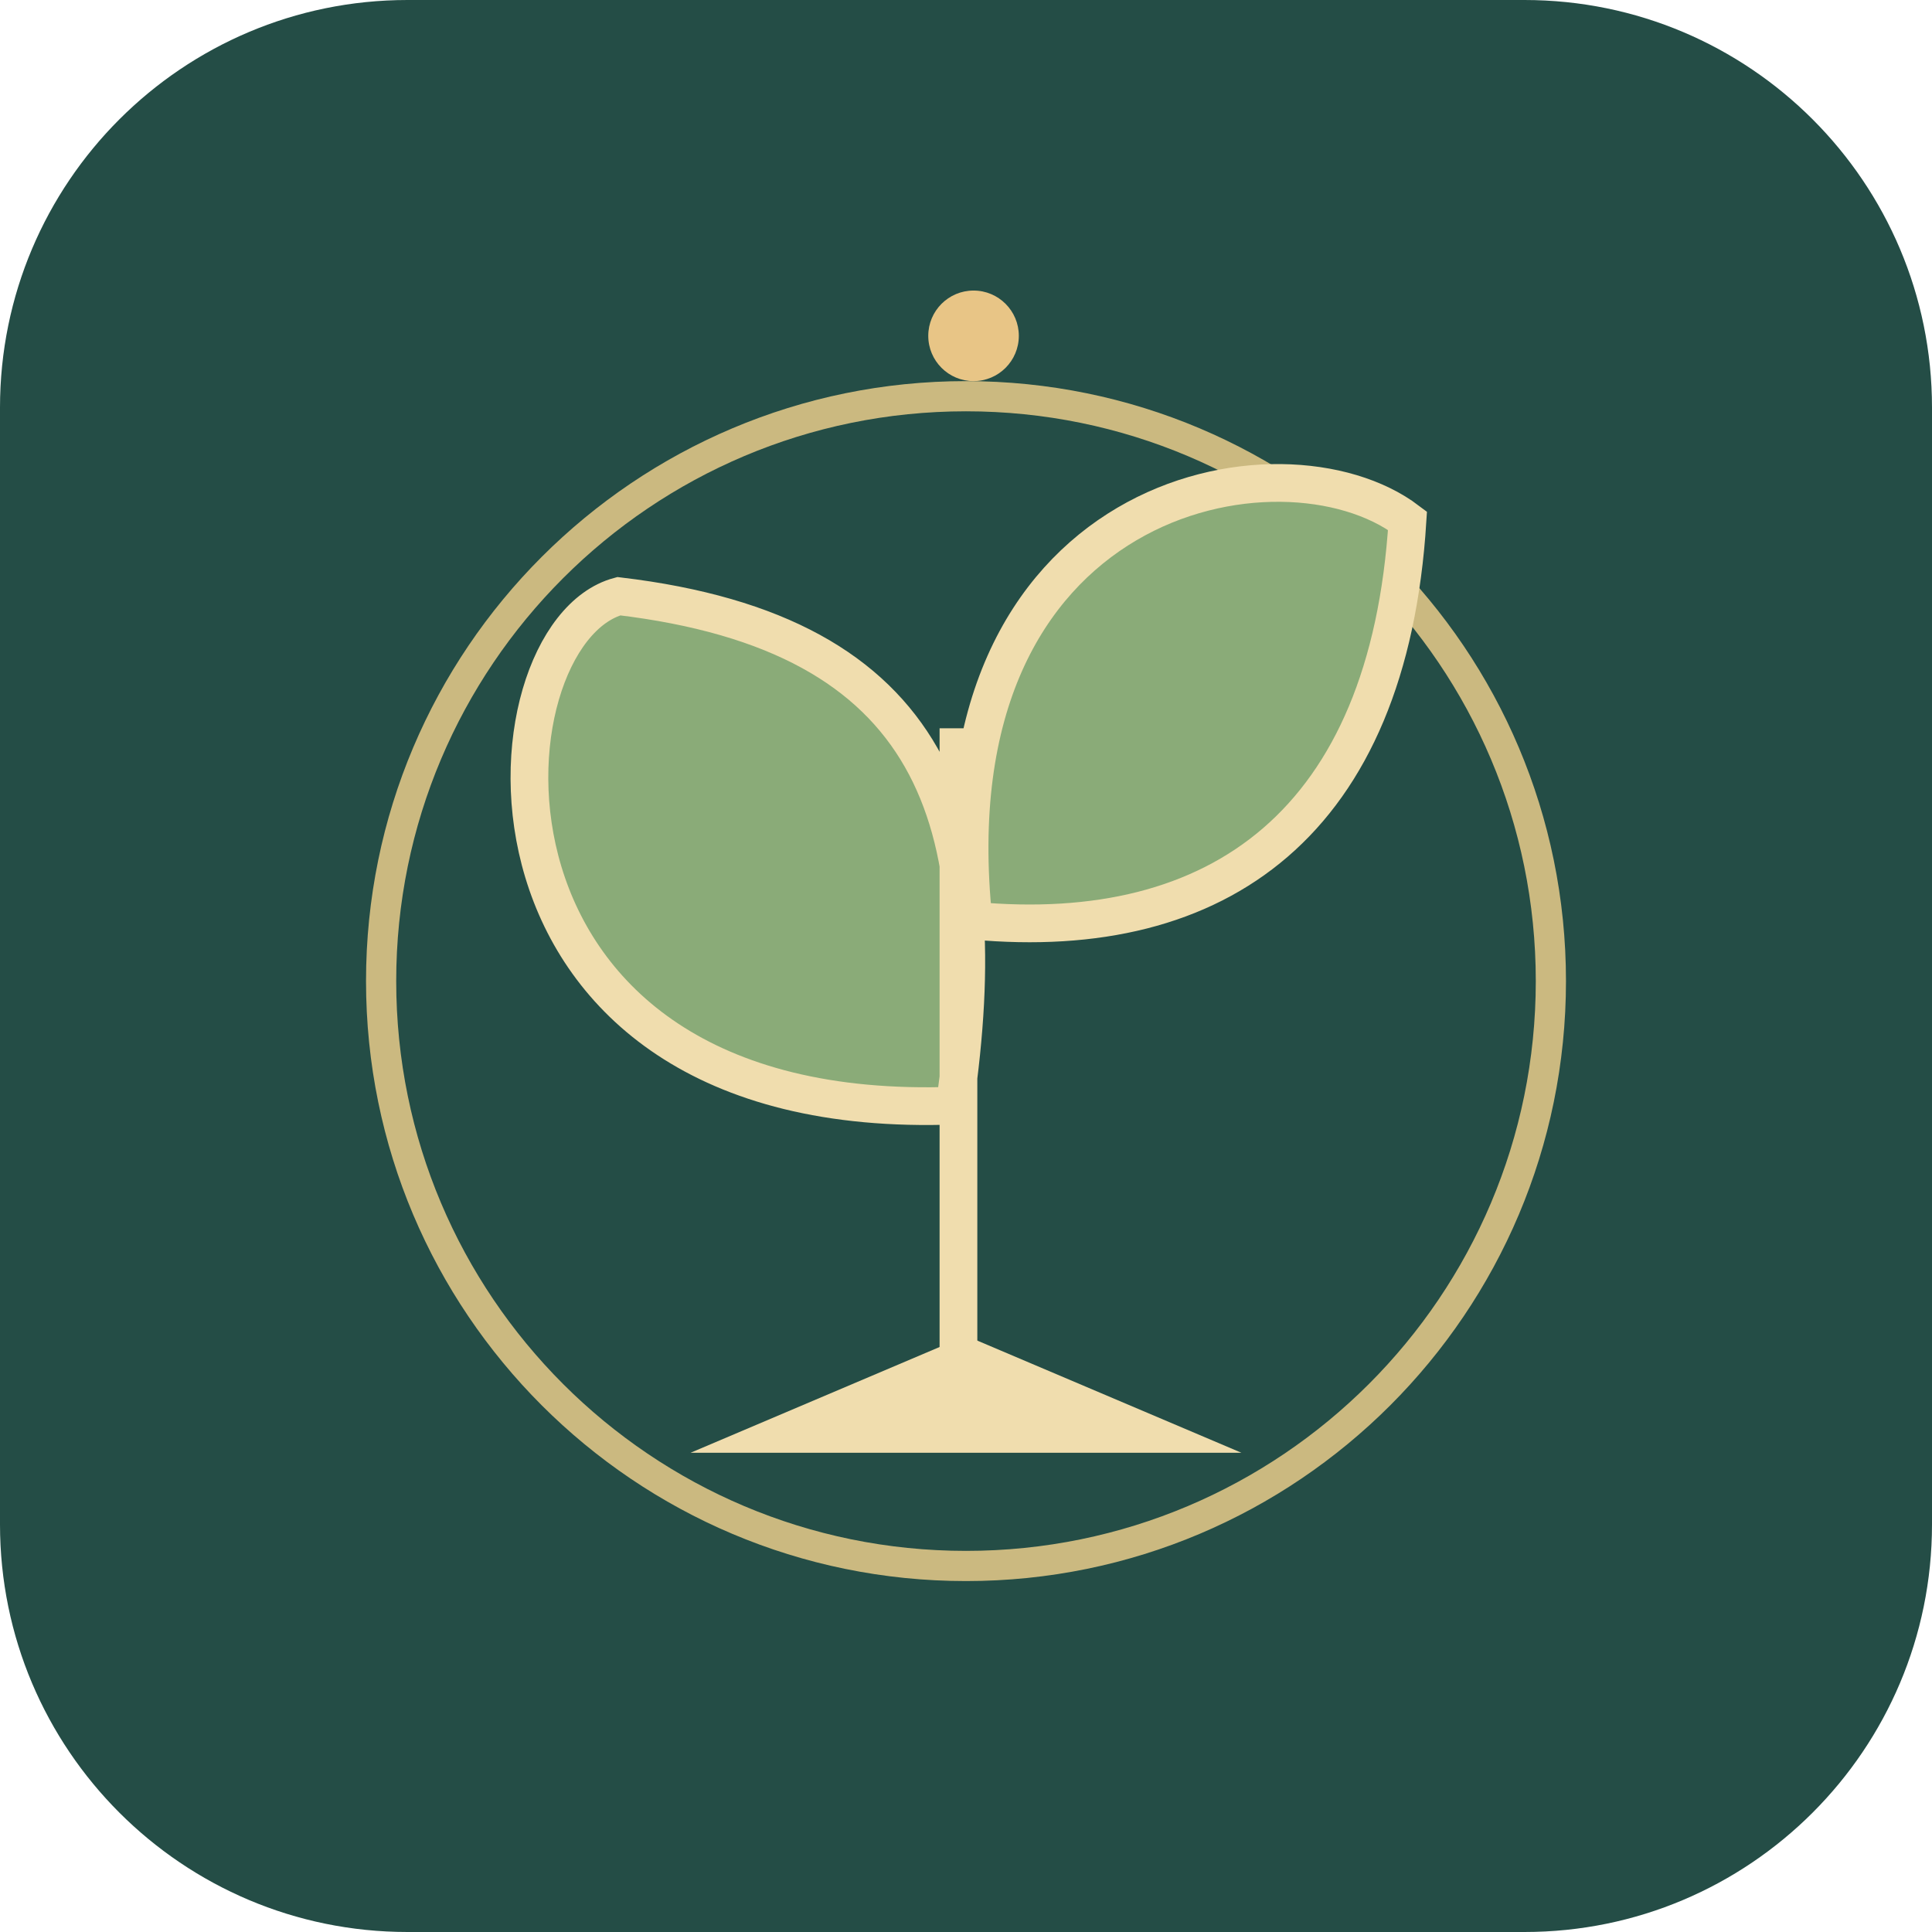
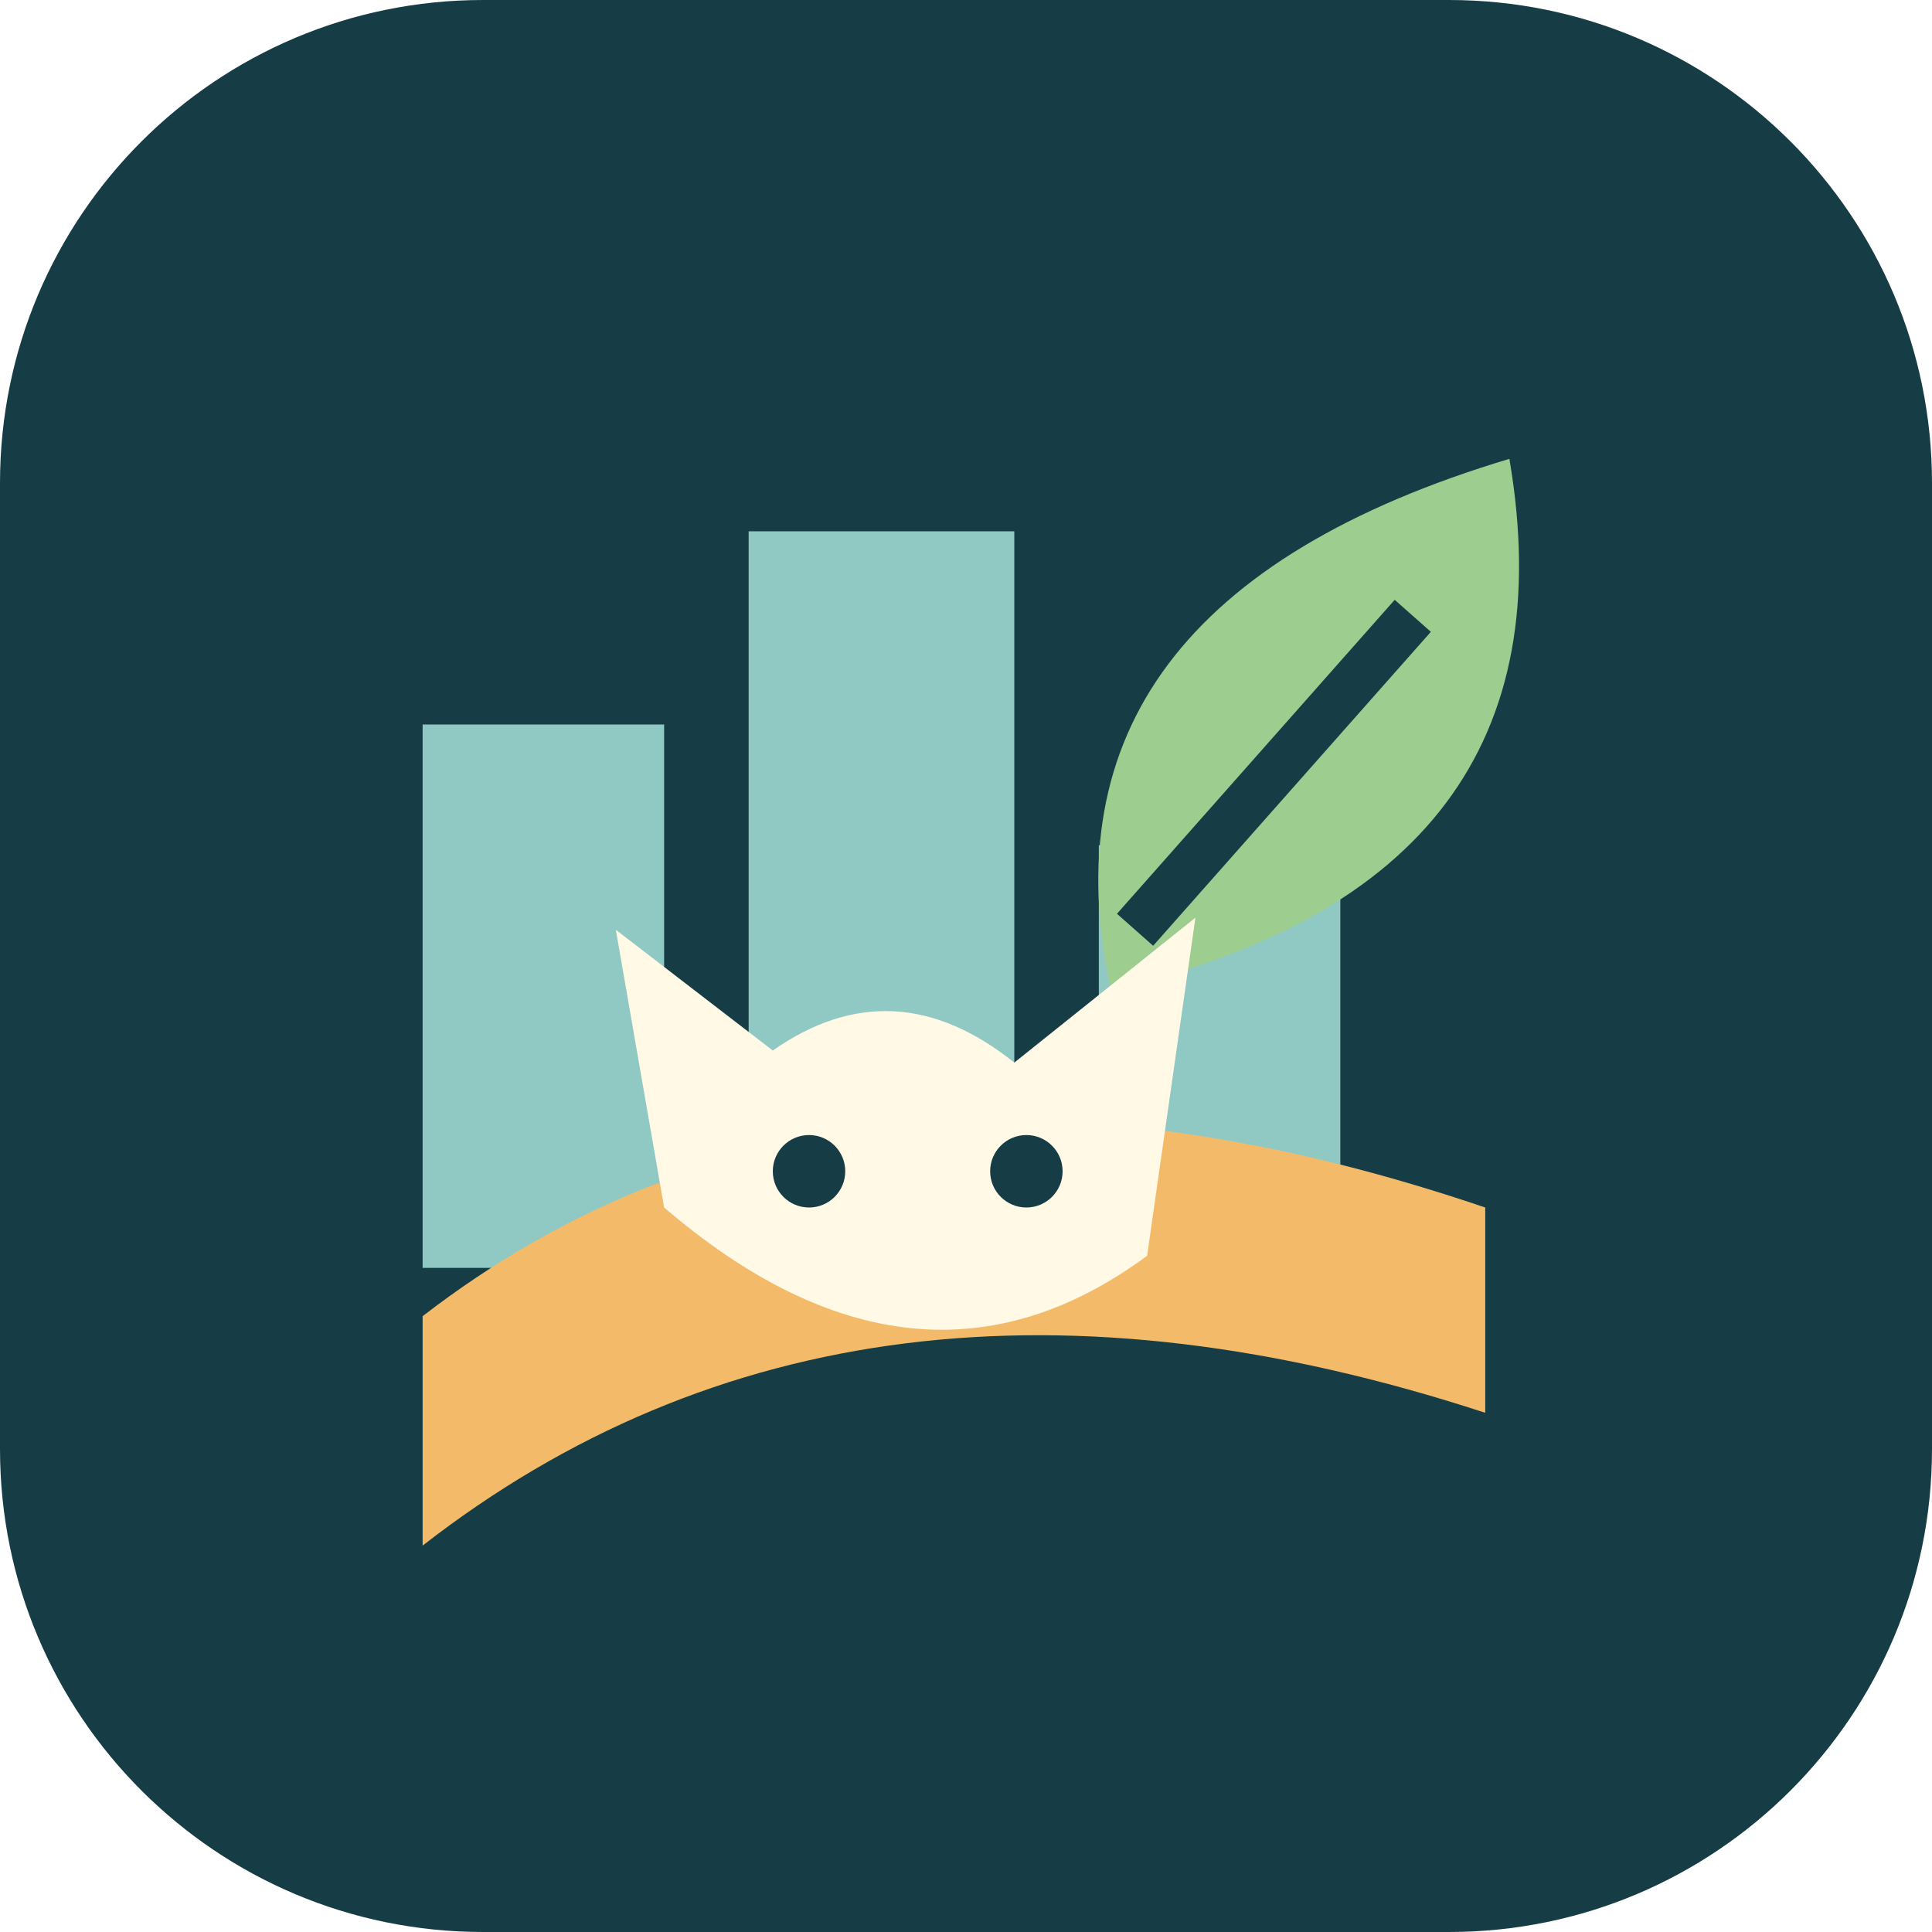
- <svg xmlns="http://www.w3.org/2000/svg" width="512" height="512" viewBox="0 0 512 512">
-   <rect width="512" height="512" rx="108" fill="#244d46" />
-   <circle cx="256" cy="260" r="155" fill="none" stroke="#cbb980" stroke-width="8" />
-   <path d="M254 361V193M253 293C118 298 127 168 164 158C248 168 264 217 253 293M258 244C246 130 340 113 373 138C368 218 323 250 258 244" stroke="#f0ddae" stroke-width="10" fill="#8aab78" />
-   <path d="M256 354l-73 31h146z" fill="#f0ddae" />
-   <circle cx="258" cy="89" r="12" fill="#e8c586" />
+ <svg xmlns="http://www.w3.org/2000/svg" viewBox="0 0 160 160">
+   <rect width="160" height="160" rx="40" fill="#163d46" />
+   <g transform="translate(12 12)">
+     <path d="M23 93V48h20v45m7 0V32h22v61m7 0V58h20v35" fill="#90c9c4" />
+     <path d="M23 97Q58 70 111 88L111 105Q59 88 23 116Z" fill="#f3bb69" />
+     <path d="M80 70Q73 38 113 26Q119 61 80 70" fill="#9dce90" />
+     <path d="M82 65L105 39" stroke="#163d46" stroke-width="4" />
+     <path d="M43 88L39 65L52 75Q62 68 72 76L87 64L83 92Q64 106 43 88" fill="#fff9e6" />
+     <circle cx="55" cy="85" r="3" fill="#163d46" />
+     <circle cx="73" cy="85" r="3" fill="#163d46" />
+   </g>
</svg>
